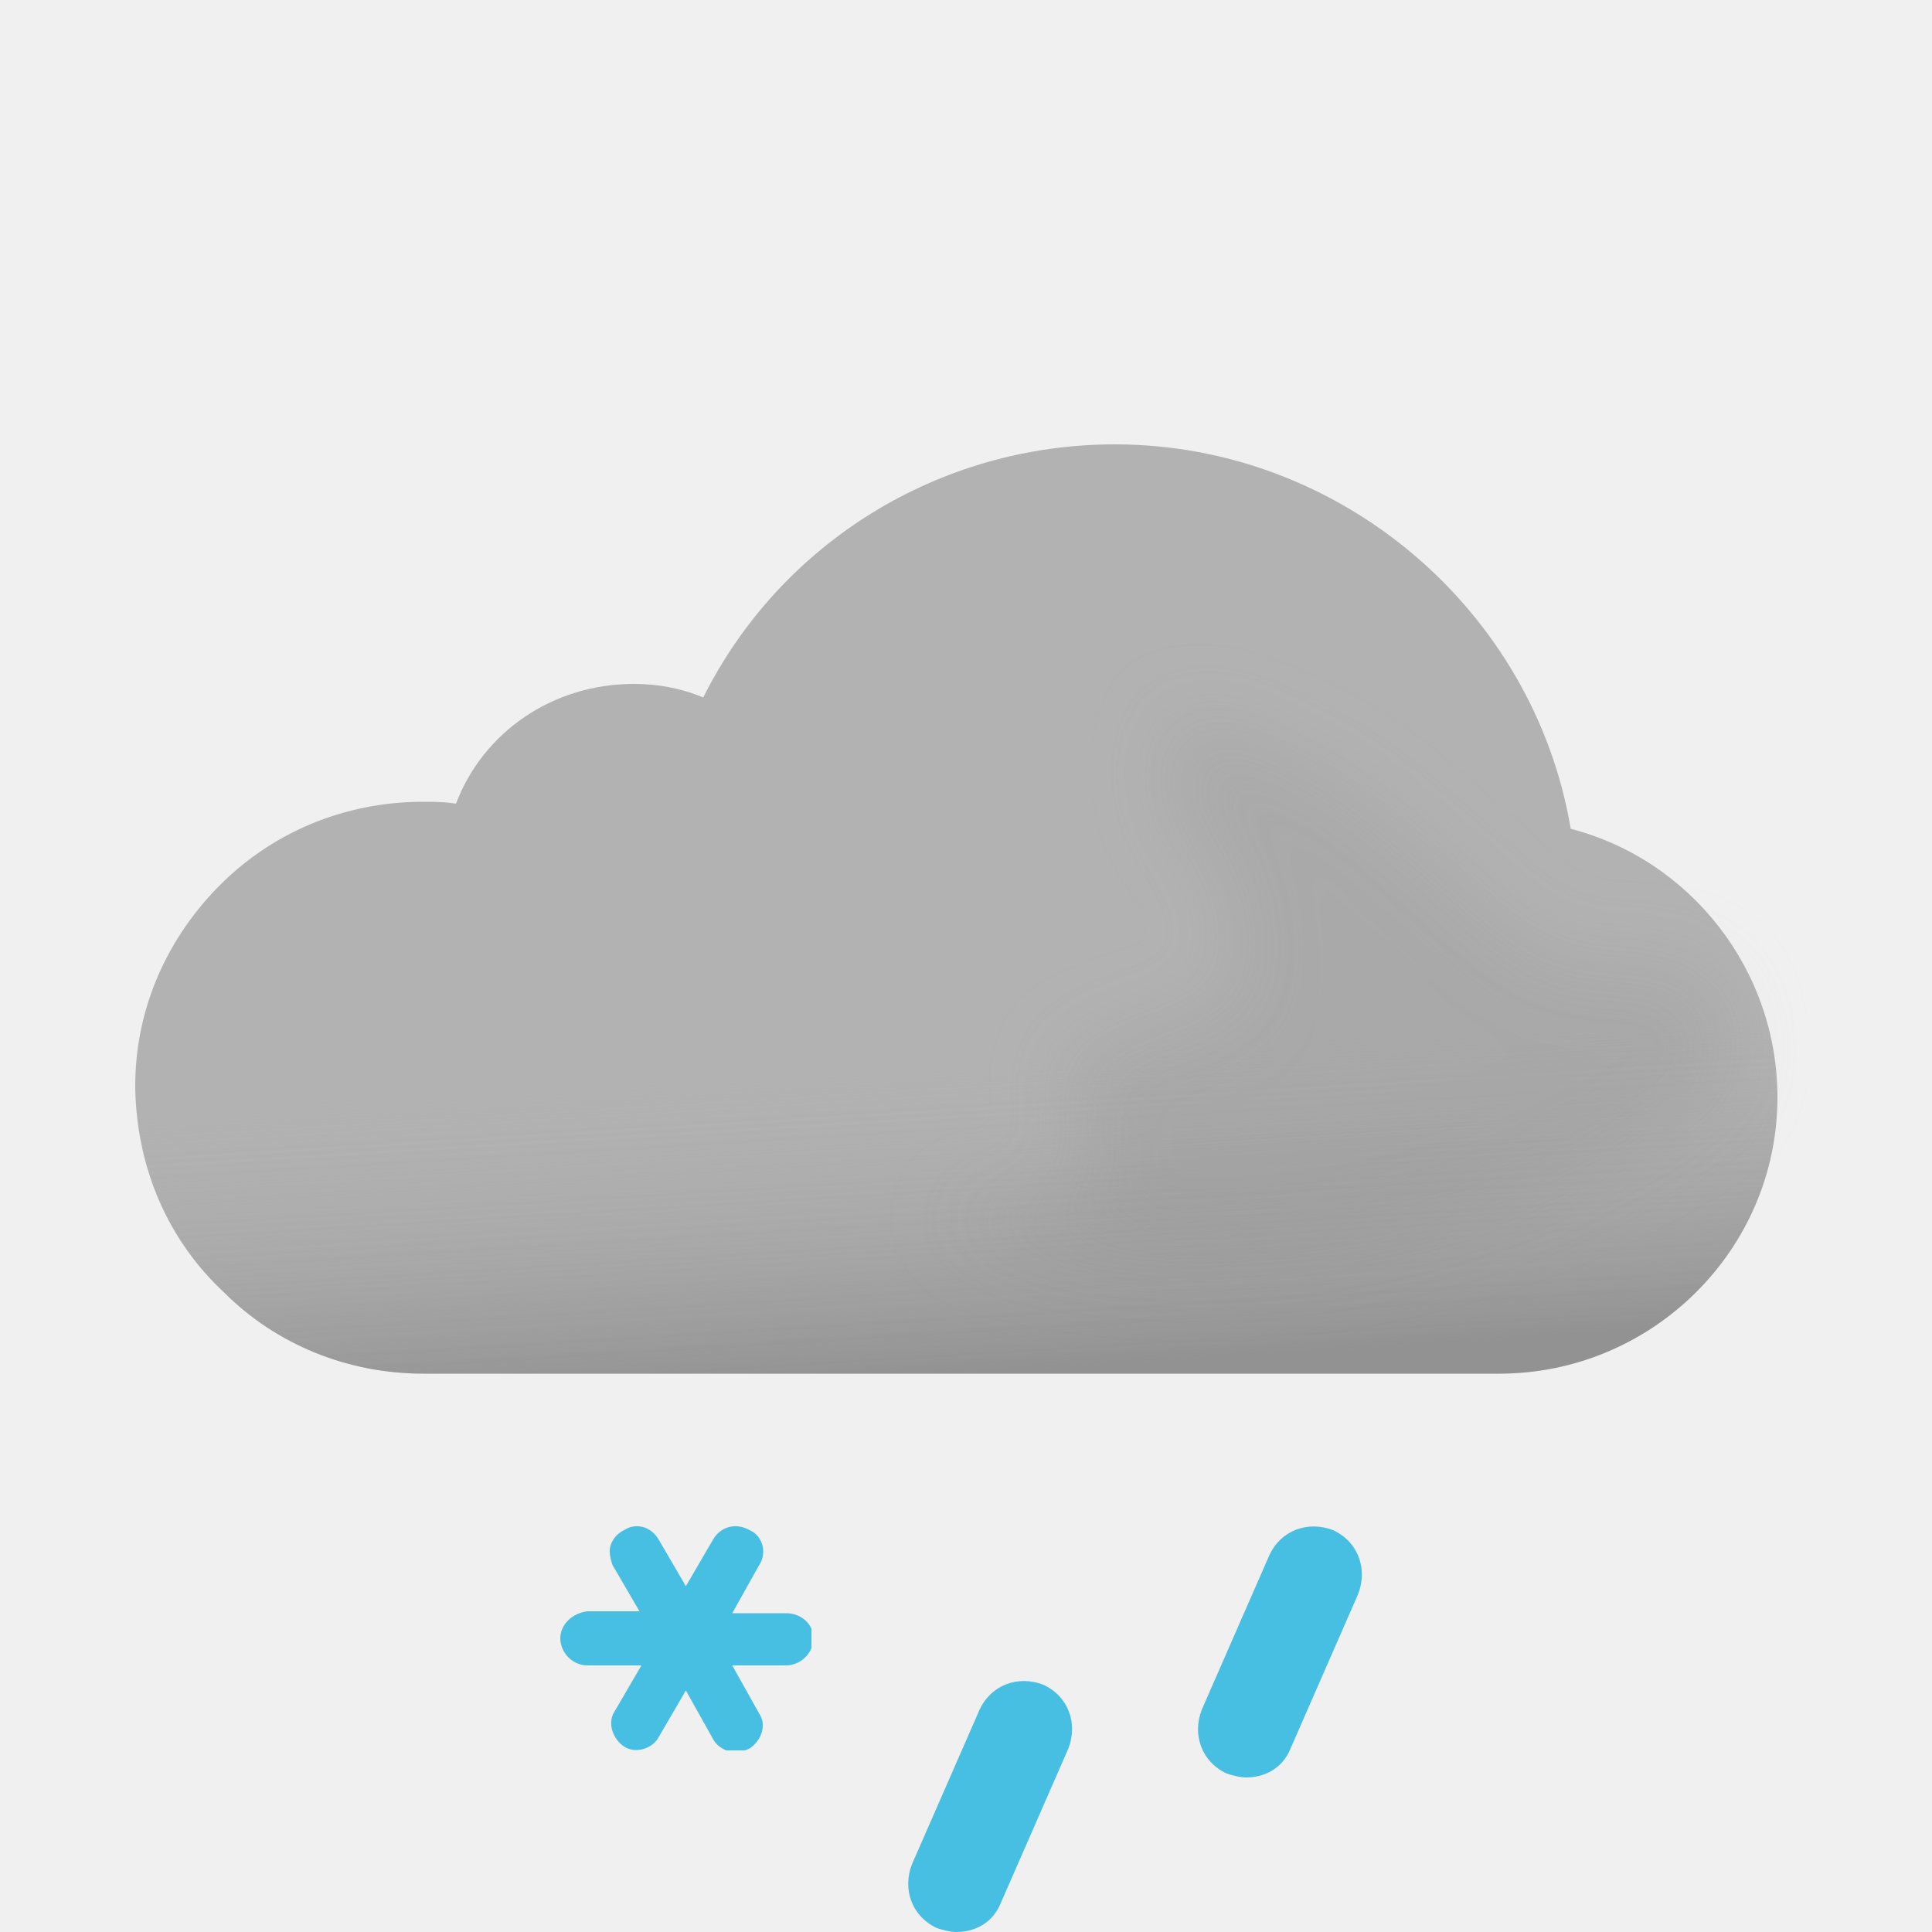
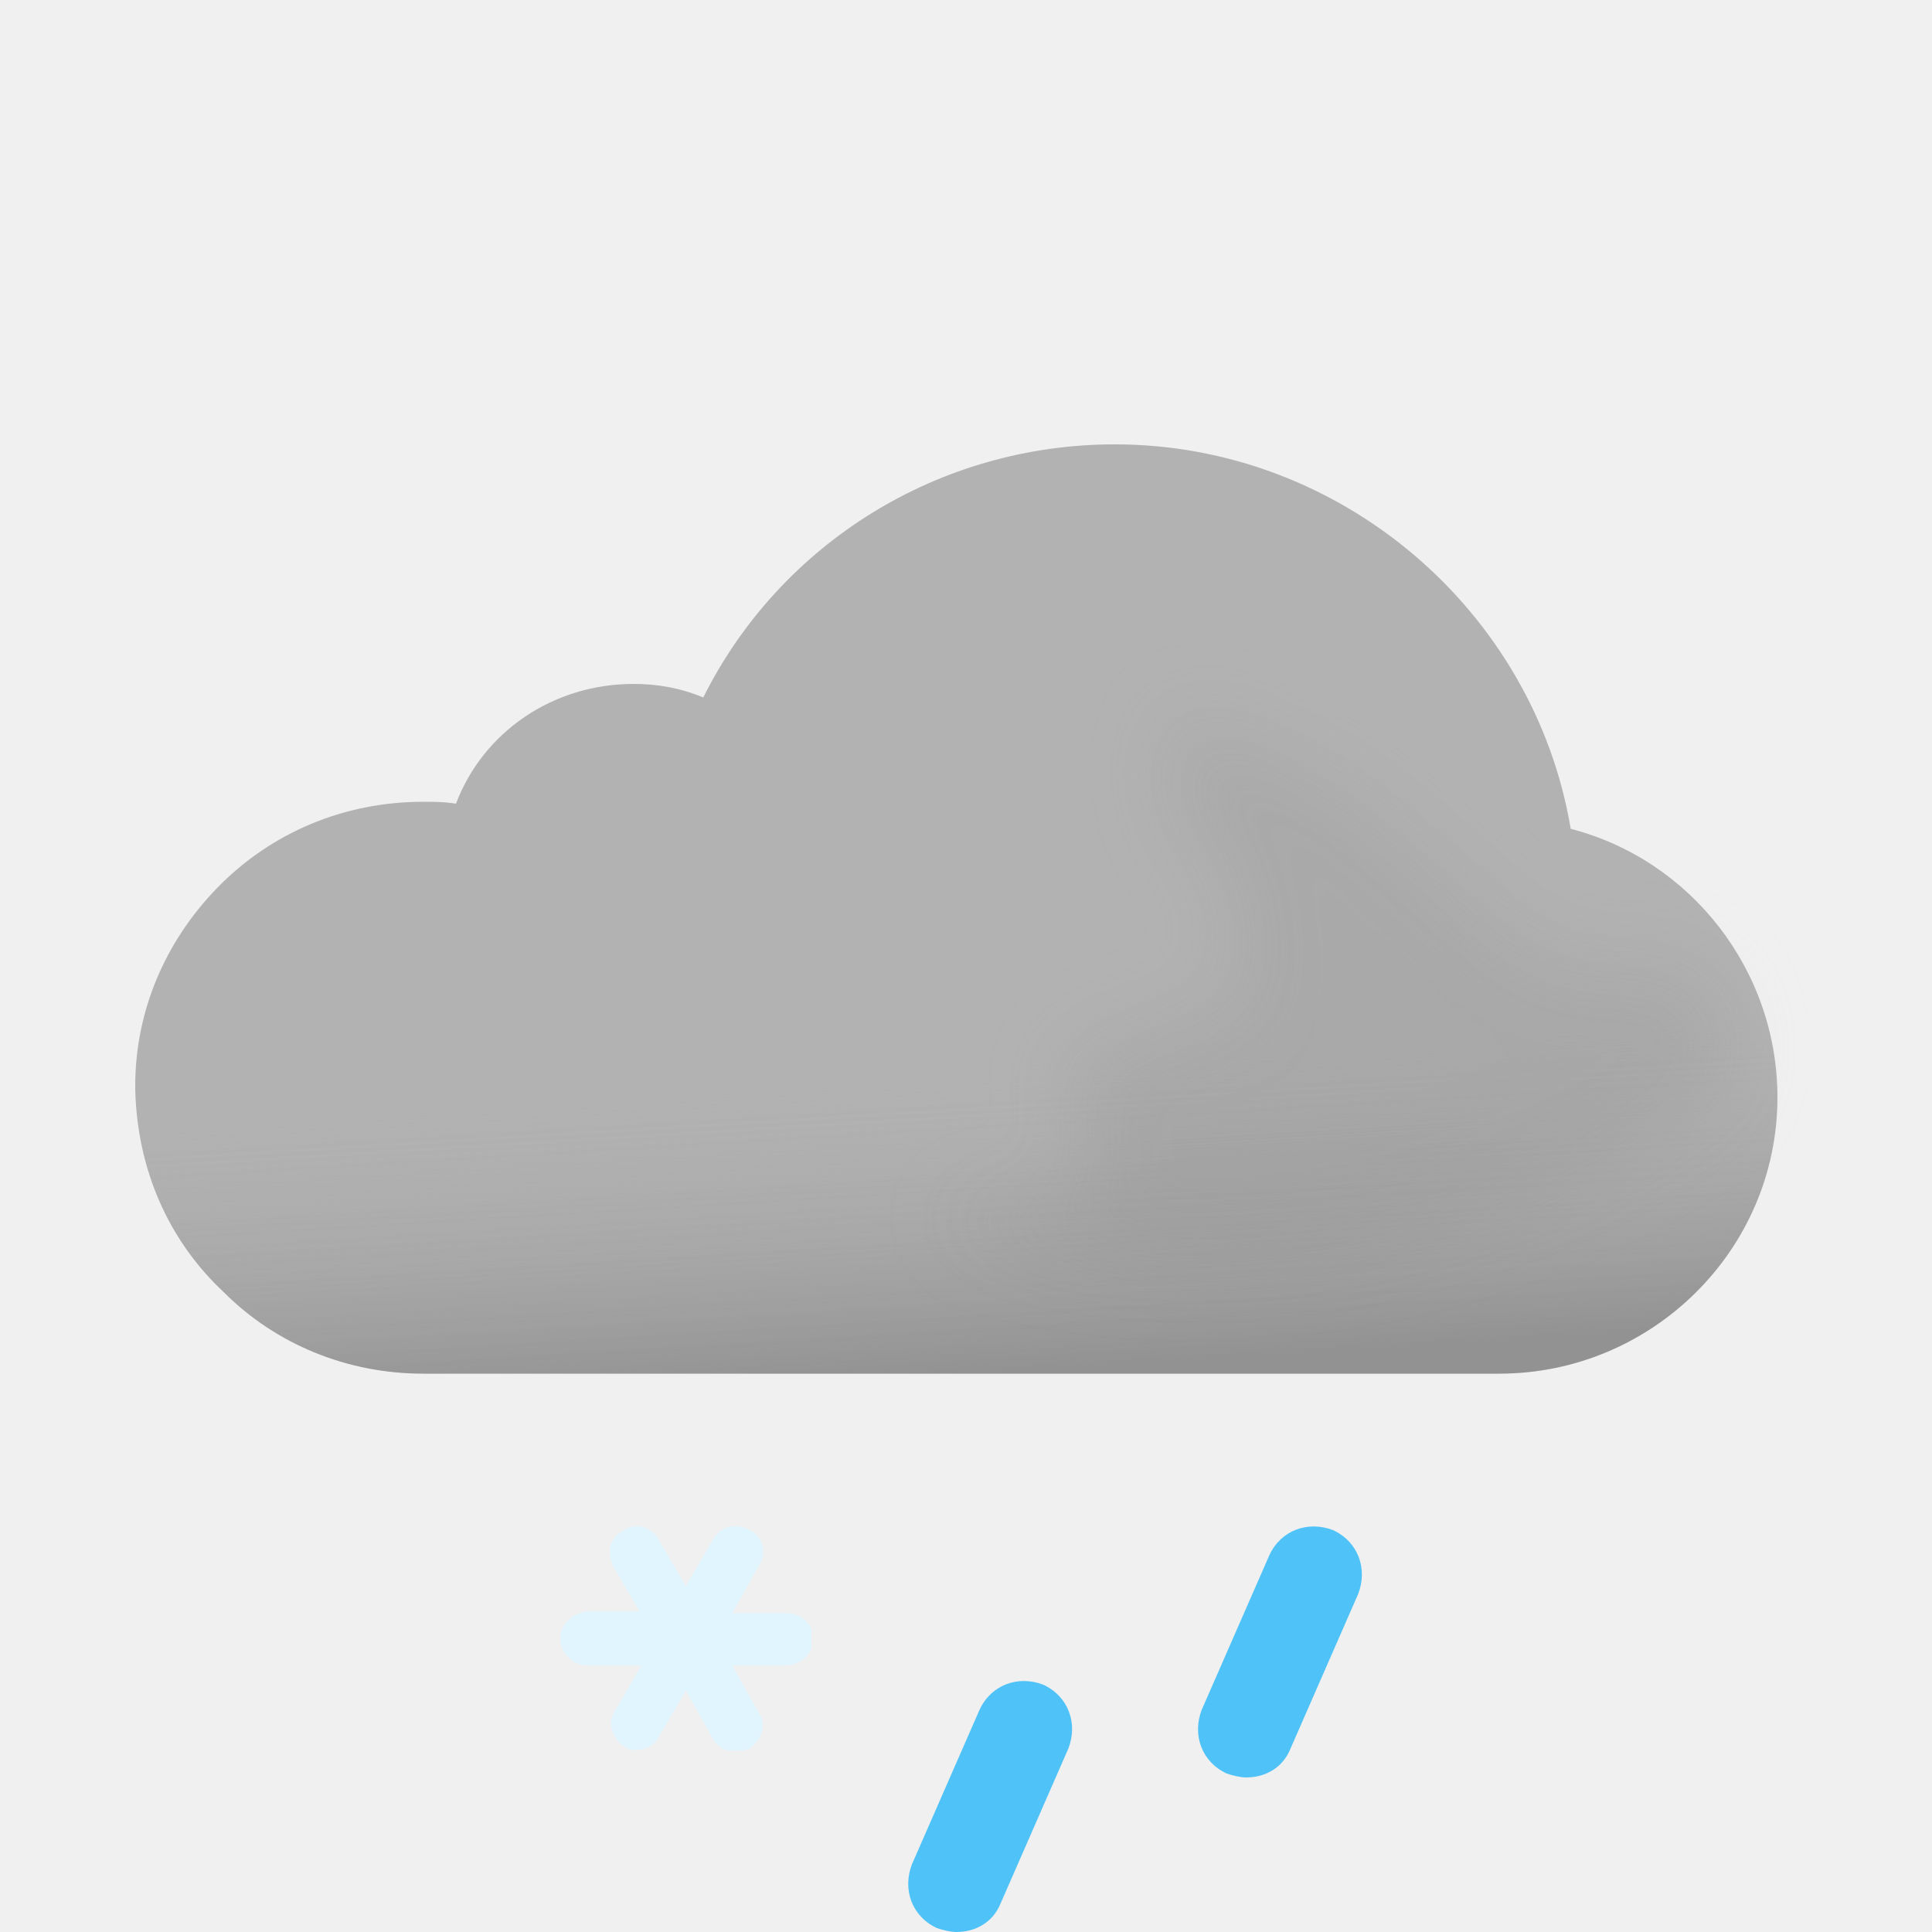
<svg xmlns="http://www.w3.org/2000/svg" width="100" height="100" fill="none" viewBox="0 0 100 100" version="1.1" id="svg2799">
  <path fill="#B2B2B2" fill-rule="evenodd" d="M81.3 42.9C79.4 31.6 69.4 23 57.7 23c-9.1 0-17.3 5.1-21.3 13.1-1.2-.5-2.4-.7-3.6-.7-4.2 0-7.8 2.5-9.2 6.2-.6-.1-1.1-.1-1.7-.1-4.1 0-7.9 1.6-10.7 4.5C8.5 48.8 7 52.4 7 56.2v.2c.1 4.1 1.7 7.8 4.6 10.5 2.7 2.7 6.4 4.2 10.3 4.2h55.7c7.9 0 14.4-6.4 14.4-14.3 0-6.6-4.5-12.3-10.7-13.9z" clip-rule="evenodd" id="path2756" />
  <path fill="url(#12__12__paint0_linear_149_1404)" fill-rule="evenodd" d="M81.3 42.9C79.4 31.6 69.4 23 57.7 23c-9.1 0-17.3 5.1-21.3 13.1-1.2-.5-2.4-.7-3.6-.7-4.2 0-7.8 2.5-9.2 6.2-.6-.1-1.1-.1-1.7-.1-4.1 0-7.9 1.6-10.7 4.5C8.5 48.8 7 52.4 7 56.2v.2c.1 4.1 1.7 7.8 4.6 10.5 2.7 2.7 6.4 4.2 10.3 4.2h55.7c7.9 0 14.4-6.4 14.4-14.3 0-6.6-4.5-12.3-10.7-13.9z" clip-rule="evenodd" style="mix-blend-mode:multiply" opacity=".6" id="path2758" />
  <g style="mix-blend-mode:multiply" filter="url(#12__12__filter0_f_149_1404)" opacity=".3" id="g2762">
    <path fill="url(#12__12__paint1_radial_149_1404)" d="M29.5 64c1.787 0 24.848-1.272 26.48-2 2.23-.994-2.39-6.972 0-7.47 1.08-.224 2.667-.927 2.667-.927s4.352-1.602 5.103-1.602c.75 0 .374-2.964.14-4.81l-.14-1.32c0-.87-2.592-2.674-3-4.87-.284-1.527.424-3.585.276-3.968 0 0-.05-.029-.036-.032.014-.004.026.007.036.032.112.053.922.327.922.327 1.948.66 5.03 1.74 7.802 3.64 1.658 1.138 3.941 3.314 3.941 3.314s1.645 1.272 2.059 1.687c1 1 4 4 6 4h5L89 51.59l.5 3.21c0 7.9-6.5 14.3-14.4 14.3H18.5S23 64 29.5 64z" id="path2760" />
  </g>
  <g clip-path="url(#12__12__clip0_149_1404)" id="g2770">
-     <g clip-path="url(#12__12__clip1_149_1404)" id="g2766" style="fill:#47bfe2;fill-opacity:1">
-       <path fill="#00B8F1" d="M40.7 83.5h-2.8l1.4-2.5c.4-.6.2-1.5-.5-1.8-.7-.4-1.5-.2-1.9.5l-1.4 2.4-1.4-2.4c-.4-.7-1.2-.9-1.8-.5-.4.2-.6.5-.7.8-.1.3 0 .7.1 1l1.4 2.4h-2.7c-.8.1-1.4.7-1.4 1.4s.6 1.4 1.4 1.4h2.8l-1.4 2.4c-.2.3-.2.7-.1 1 .1.3.3.6.6.8.6.4 1.5.1 1.8-.5l1.4-2.4 1.4 2.5c.2.4.7.7 1.2.7.2 0 .5-.1.7-.2.6-.4.9-1.2.5-1.8l-1.4-2.5h2.8c.7 0 1.4-.6 1.4-1.4 0-.8-.7-1.3-1.4-1.3z" id="path2764" style="fill:#47bfe2;fill-opacity:1" />
+     <g clip-path="url(#12__12__clip1_149_1404)" id="g2766" style="fill:#e1f5fe;fill-opacity:1">
+       <path fill="#00B8F1" d="M40.7 83.5h-2.8l1.4-2.5c.4-.6.2-1.5-.5-1.8-.7-.4-1.5-.2-1.9.5l-1.4 2.4-1.4-2.4c-.4-.7-1.2-.9-1.8-.5-.4.2-.6.5-.7.8-.1.3 0 .7.1 1l1.4 2.4h-2.7c-.8.1-1.4.7-1.4 1.4s.6 1.4 1.4 1.4h2.8l-1.4 2.4c-.2.3-.2.7-.1 1 .1.3.3.6.6.8.6.4 1.5.1 1.8-.5l1.4-2.4 1.4 2.5c.2.4.7.7 1.2.7.2 0 .5-.1.7-.2.6-.4.9-1.2.5-1.8l-1.4-2.5h2.8c.7 0 1.4-.6 1.4-1.4 0-.8-.7-1.3-1.4-1.3z" id="path2764" style="fill:#e1f5fe;fill-opacity:1" />
    </g>
-     <path fill="#006EDB" d="M49.5 100c-.3 0-.7-.1-1-.2-1.3-.6-1.8-2-1.3-3.3l3.5-8c.6-1.3 2-1.8 3.3-1.3 1.3.6 1.8 2 1.3 3.3l-3.5 8c-.4 1-1.3 1.5-2.3 1.5zm15-8c-.3 0-.7-.1-1-.2-1.3-.6-1.8-2-1.3-3.3l3.5-8c.6-1.3 2-1.8 3.3-1.3 1.3.6 1.8 2 1.3 3.3l-3.5 8c-.4 1-1.3 1.5-2.3 1.5z" id="path2768" style="fill:#47bfe2;fill-opacity:1" />
+     <path fill="#006EDB" d="M49.5 100c-.3 0-.7-.1-1-.2-1.3-.6-1.8-2-1.3-3.3l3.5-8c.6-1.3 2-1.8 3.3-1.3 1.3.6 1.8 2 1.3 3.3l-3.5 8c-.4 1-1.3 1.5-2.3 1.5zm15-8c-.3 0-.7-.1-1-.2-1.3-.6-1.8-2-1.3-3.3l3.5-8c.6-1.3 2-1.8 3.3-1.3 1.3.6 1.8 2 1.3 3.3l-3.5 8c-.4 1-1.3 1.5-2.3 1.5z" id="path2768" style="fill:#4fc3f7;fill-opacity:1" />
  </g>
  <defs id="defs2797">
    <clipPath id="12__12__clip0_149_1404">
      <path fill="#fff" d="M0 0h100v100H0z" id="path2772" />
    </clipPath>
    <clipPath id="12__12__clip1_149_1404">
      <path fill="#fff" d="M0 0h13v11.6H0z" transform="translate(29 79)" id="path2775" />
    </clipPath>
    <radialGradient id="12__12__paint1_radial_149_1404" cx="0" cy="0" r="1" gradientTransform="matrix(6 22.50004 -32.59285 8.69142 68 41)" gradientUnits="userSpaceOnUse">
      <stop stop-color="#D5D5D5" id="stop2778" />
      <stop offset="1" stop-color="#D0D0D0" id="stop2780" />
      <stop offset="1" stop-color="#9B9B9B" stop-opacity="0" id="stop2782" />
    </radialGradient>
    <linearGradient id="12__12__paint0_linear_149_1404" x1="47.5" x2="49.5" y1="38.5" y2="71.1" gradientUnits="userSpaceOnUse">
      <stop offset=".484" stop-color="#fff" stop-opacity="0" id="stop2785" />
      <stop offset="1" stop-color="#B3B2B2" id="stop2787" />
    </linearGradient>
    <filter id="12__12__filter0_f_149_1404" width="79" height="40.101" x="14.5" y="33" color-interpolation-filters="sRGB" filterUnits="userSpaceOnUse">
      <feFlood flood-opacity="0" result="BackgroundImageFix" id="feFlood2790" />
      <feBlend in="SourceGraphic" in2="BackgroundImageFix" result="shape" id="feBlend2792" />
      <feGaussianBlur result="effect1_foregroundBlur_149_1404" stdDeviation="2" id="feGaussianBlur2794" />
    </filter>
  </defs>
</svg>
